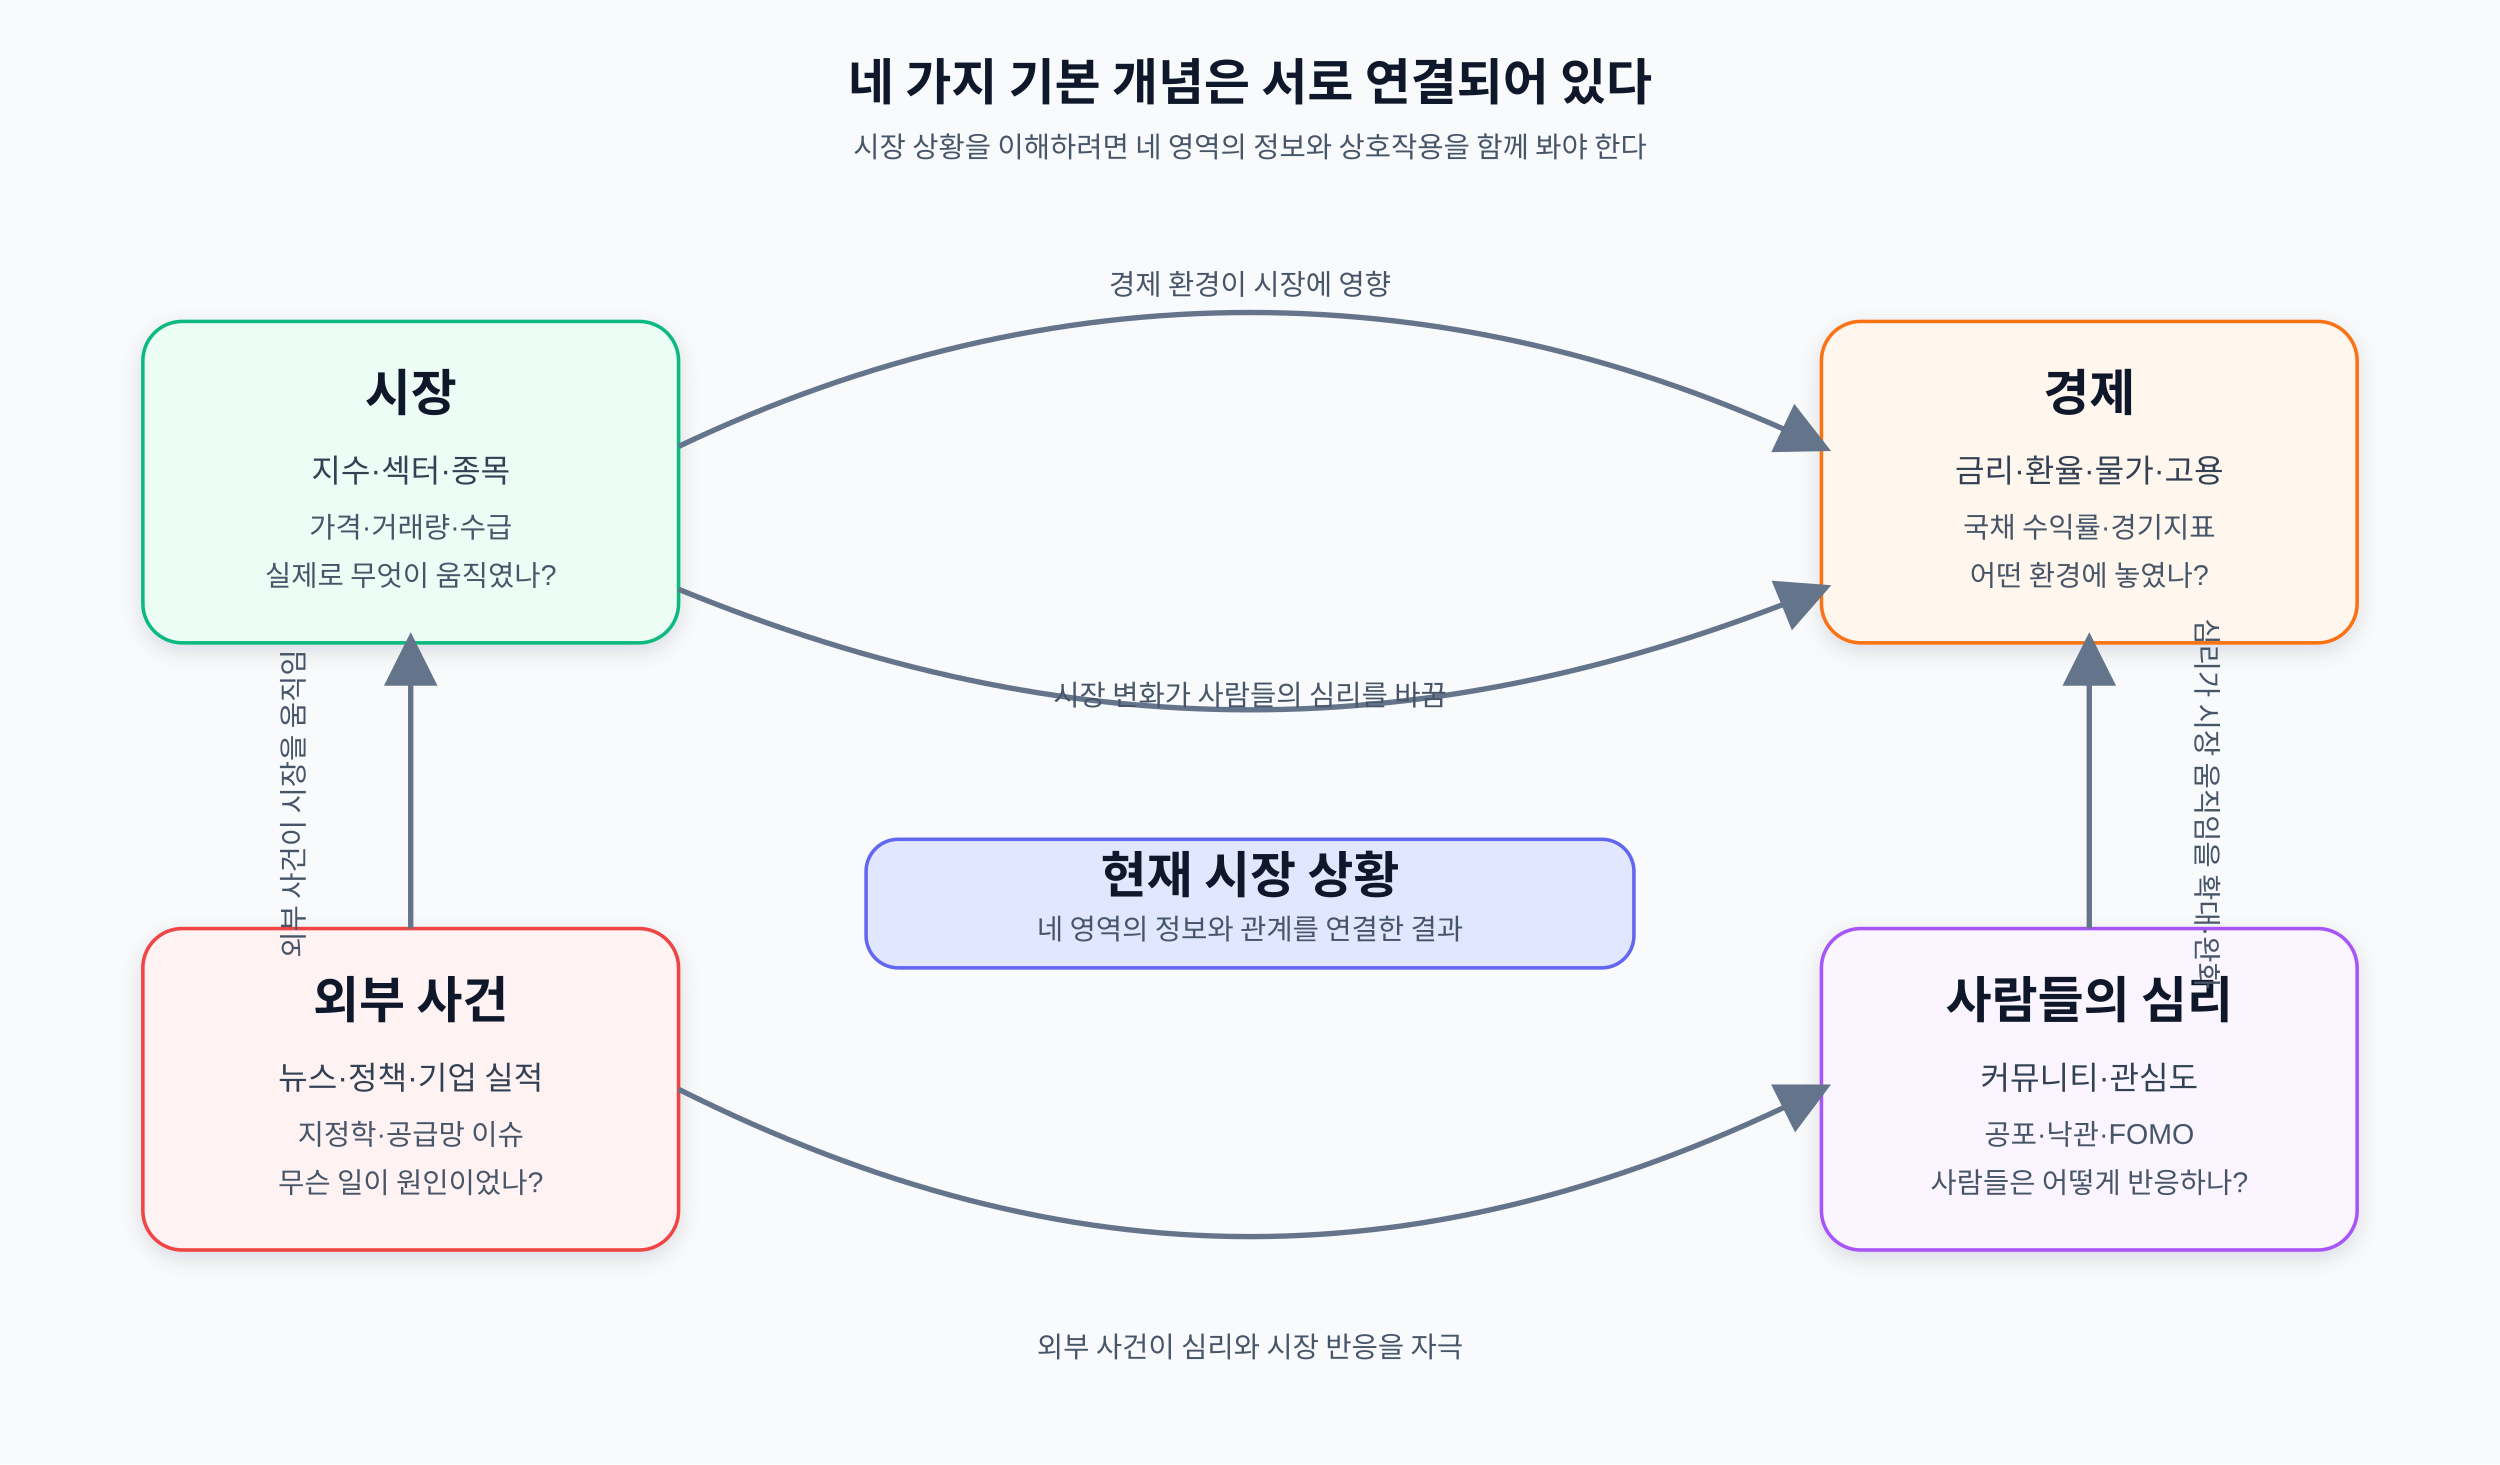
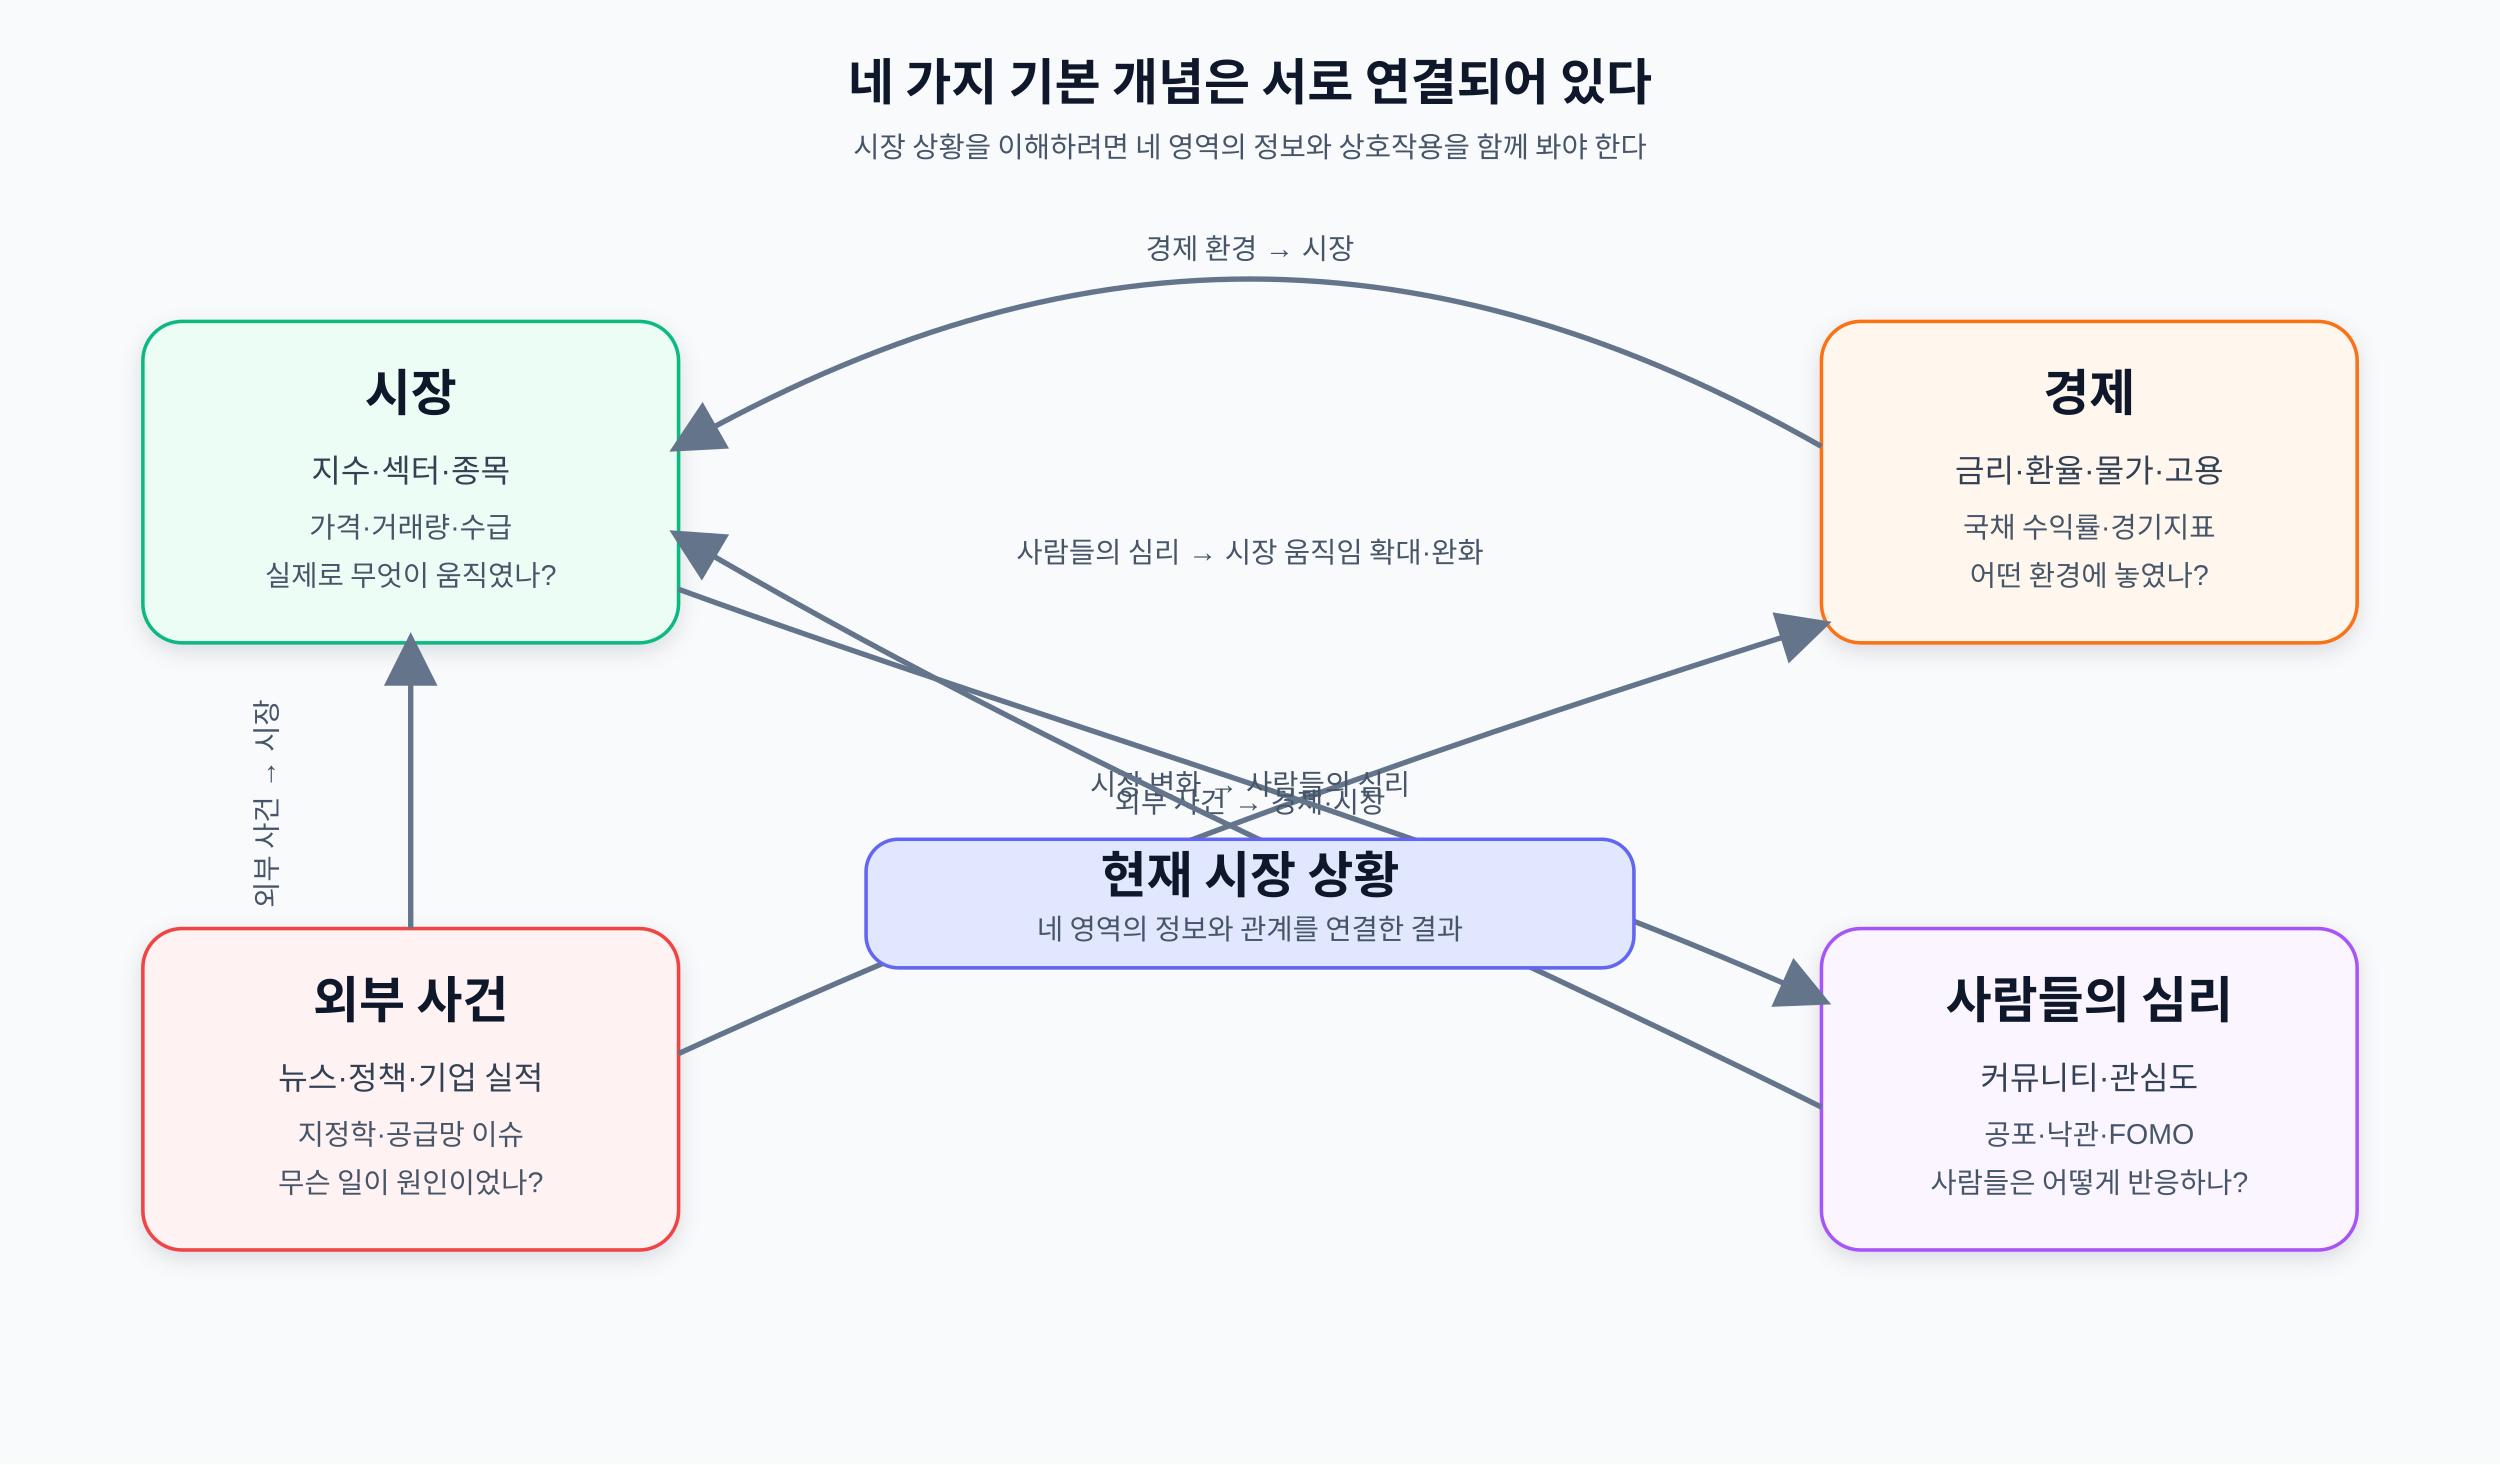
<svg xmlns="http://www.w3.org/2000/svg" width="1400" height="820" viewBox="0 0 1400 820" role="img" aria-labelledby="title desc">
  <defs>
    <marker id="arrow" markerWidth="10" markerHeight="10" refX="8" refY="5" orient="auto">
      <path d="M0,0 L10,5 L0,10 Z" fill="#64748b" />
    </marker>
    <filter id="shadow" x="-20%" y="-20%" width="140%" height="140%">
      <feDropShadow dx="0" dy="4" stdDeviation="6" flood-color="#0f172a" flood-opacity="0.12" />
    </filter>
    <style>
      .box { rx: 22; ry: 22; stroke-width: 2; filter: url(#shadow); }
      .title { font: 700 28px Pretendard, Arial, sans-serif; fill: #0f172a; }
      .body { font: 500 18px Pretendard, Arial, sans-serif; fill: #334155; }
      .small { font: 500 16px Pretendard, Arial, sans-serif; fill: #475569; }
      .arrow { stroke: #64748b; stroke-width: 3; fill: none; marker-end: url(#arrow); }
    </style>
  </defs>
  <rect width="1400" height="820" fill="#f8fafc" />
  <text x="700" y="56" text-anchor="middle" class="title" font-size="34">네 가지 기본 개념은 서로 연결되어 있다</text>
  <text x="700" y="88" text-anchor="middle" class="small">시장 상황을 이해하려면 네 영역의 정보와 상호작용을 함께 봐야 한다</text>
  <rect x="80" y="180" width="300" height="180" class="box" fill="#ecfdf5" stroke="#10b981" />
  <text x="230" y="230" text-anchor="middle" class="title">시장</text>
  <text x="230" y="270" text-anchor="middle" class="body">지수·섹터·종목</text>
  <text x="230" y="301" text-anchor="middle" class="small">가격·거래량·수급</text>
  <text x="230" y="328" text-anchor="middle" class="small">실제로 무엇이 움직였나?</text>
  <rect x="1020" y="180" width="300" height="180" class="box" fill="#fff7ed" stroke="#f97316" />
  <text x="1170" y="230" text-anchor="middle" class="title">경제</text>
  <text x="1170" y="270" text-anchor="middle" class="body">금리·환율·물가·고용</text>
  <text x="1170" y="301" text-anchor="middle" class="small">국채 수익률·경기지표</text>
  <text x="1170" y="328" text-anchor="middle" class="small">어떤 환경에 놓였나?</text>
  <rect x="80" y="520" width="300" height="180" class="box" fill="#fef2f2" stroke="#ef4444" />
  <text x="230" y="570" text-anchor="middle" class="title">외부 사건</text>
  <text x="230" y="610" text-anchor="middle" class="body">뉴스·정책·기업 실적</text>
  <text x="230" y="641" text-anchor="middle" class="small">지정학·공급망 이슈</text>
  <text x="230" y="668" text-anchor="middle" class="small">무슨 일이 원인이었나?</text>
  <rect x="1020" y="520" width="300" height="180" class="box" fill="#faf5ff" stroke="#a855f7" />
  <text x="1170" y="570" text-anchor="middle" class="title">사람들의 심리</text>
  <text x="1170" y="610" text-anchor="middle" class="body">커뮤니티·관심도</text>
  <text x="1170" y="641" text-anchor="middle" class="small">공포·낙관·FOMO</text>
  <text x="1170" y="668" text-anchor="middle" class="small">사람들은 어떻게 반응하나?</text>
-   <path d="M380 250 C590 150 810 150 1020 250" class="arrow" />
-   <text x="700" y="165" text-anchor="middle" class="small">경제 환경이 시장에 영향</text>
-   <path d="M380 610 C600 720 800 720 1020 610" class="arrow" />
-   <text x="700" y="760" text-anchor="middle" class="small">외부 사건이 심리와 시장 반응을 자극</text>
+   <path d="M1020 250 C800 125 600 125 380 250" class="arrow" />
+   <text x="700" y="145" text-anchor="middle" class="small">경제 환경 → 시장</text>
  <path d="M230 520 L230 360" class="arrow" />
-   <text x="170" y="450" text-anchor="middle" class="small" transform="rotate(-90 170 450)">외부 사건이 시장을 움직임</text>
-   <path d="M1170 520 L1170 360" class="arrow" />
-   <text x="1230" y="450" text-anchor="middle" class="small" transform="rotate(90 1230 450)">심리가 시장 움직임을 확대·완화</text>
-   <path d="M380 330 C600 420 800 420 1020 330" class="arrow" />
-   <text x="700" y="395" text-anchor="middle" class="small">시장 변화가 사람들의 심리를 바꿈</text>
+   <text x="155" y="450" text-anchor="middle" class="small" transform="rotate(-90 155 450)">외부 사건 → 시장</text>
+   <path d="M380 590 C620 480 830 410 1020 350" class="arrow" />
+   <text x="700" y="455" text-anchor="middle" class="small">외부 사건 → 경제·시장</text>
+   <path d="M380 330 C600 410 820 470 1020 560" class="arrow" />
+   <text x="700" y="445" text-anchor="middle" class="small">시장 변화 → 사람들의 심리</text>
+   <path d="M1020 620 C820 520 600 430 380 300" class="arrow" />
+   <text x="700" y="315" text-anchor="middle" class="small">사람들의 심리 → 시장 움직임 확대·완화</text>
  <rect x="485" y="470" width="430" height="72" rx="18" fill="#e0e7ff" stroke="#6366f1" stroke-width="2" />
  <text x="700" y="500" text-anchor="middle" class="title" font-size="23">현재 시장 상황</text>
  <text x="700" y="526" text-anchor="middle" class="small">네 영역의 정보와 관계를 연결한 결과</text>
</svg>
